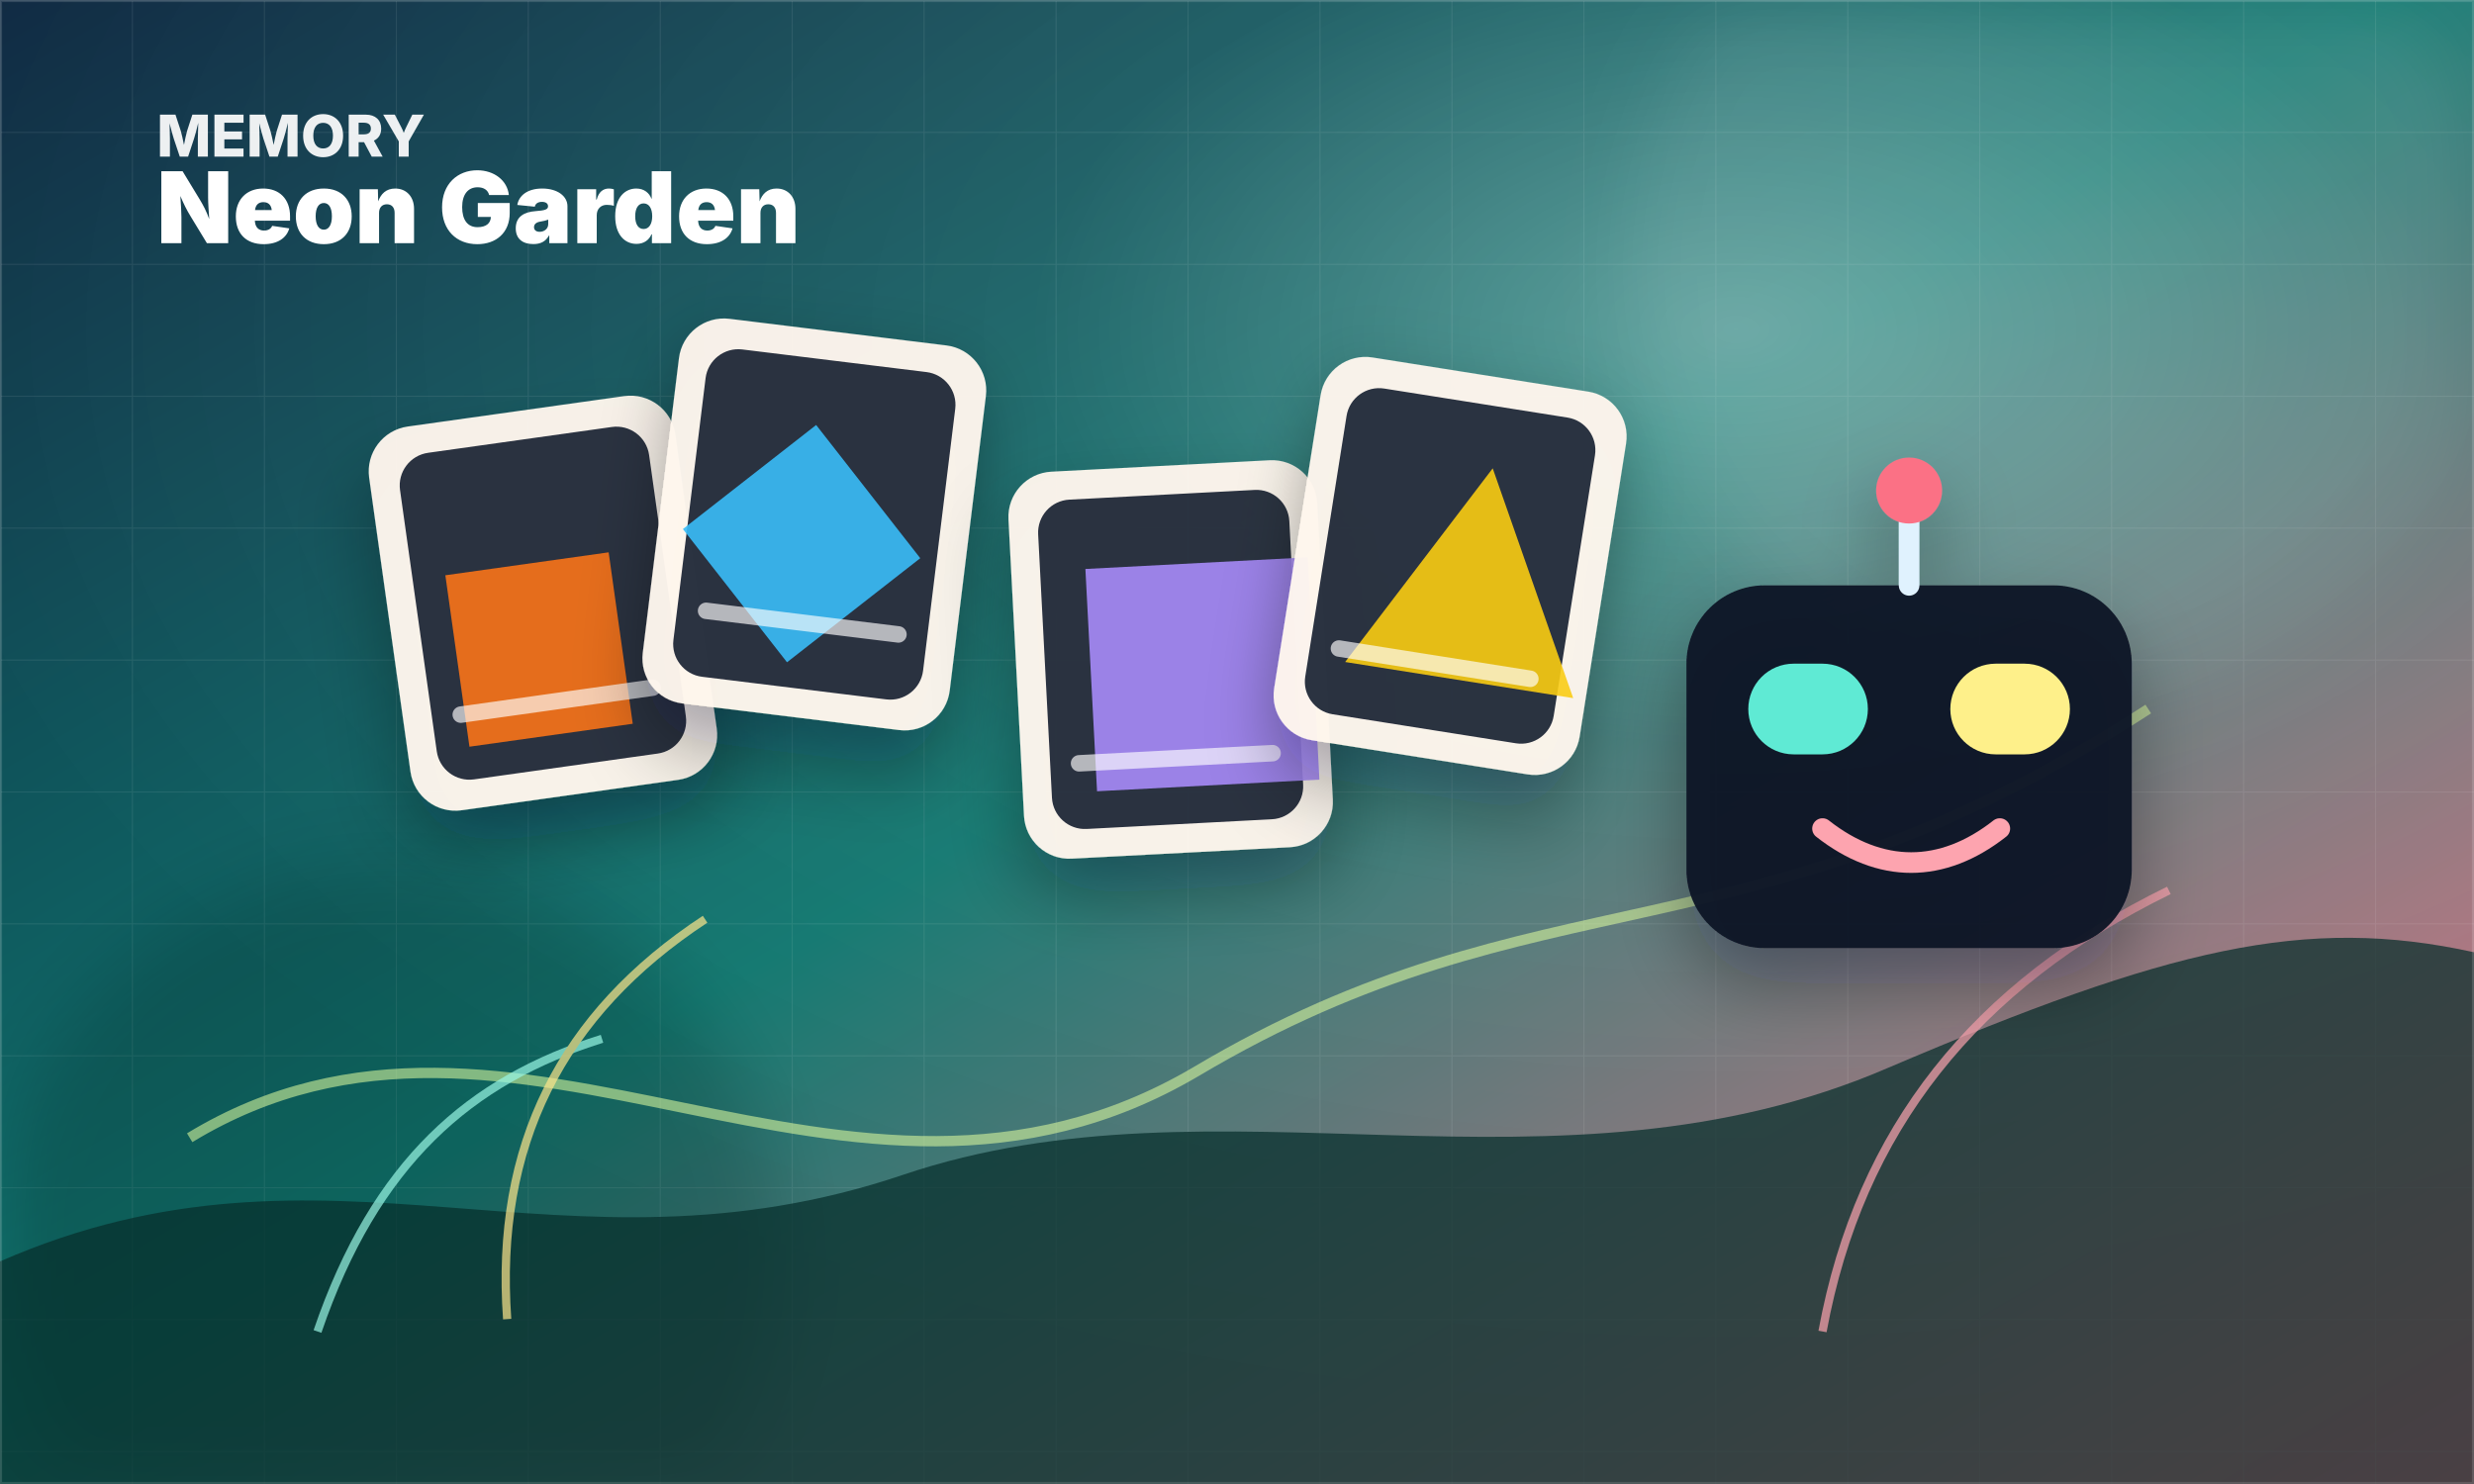
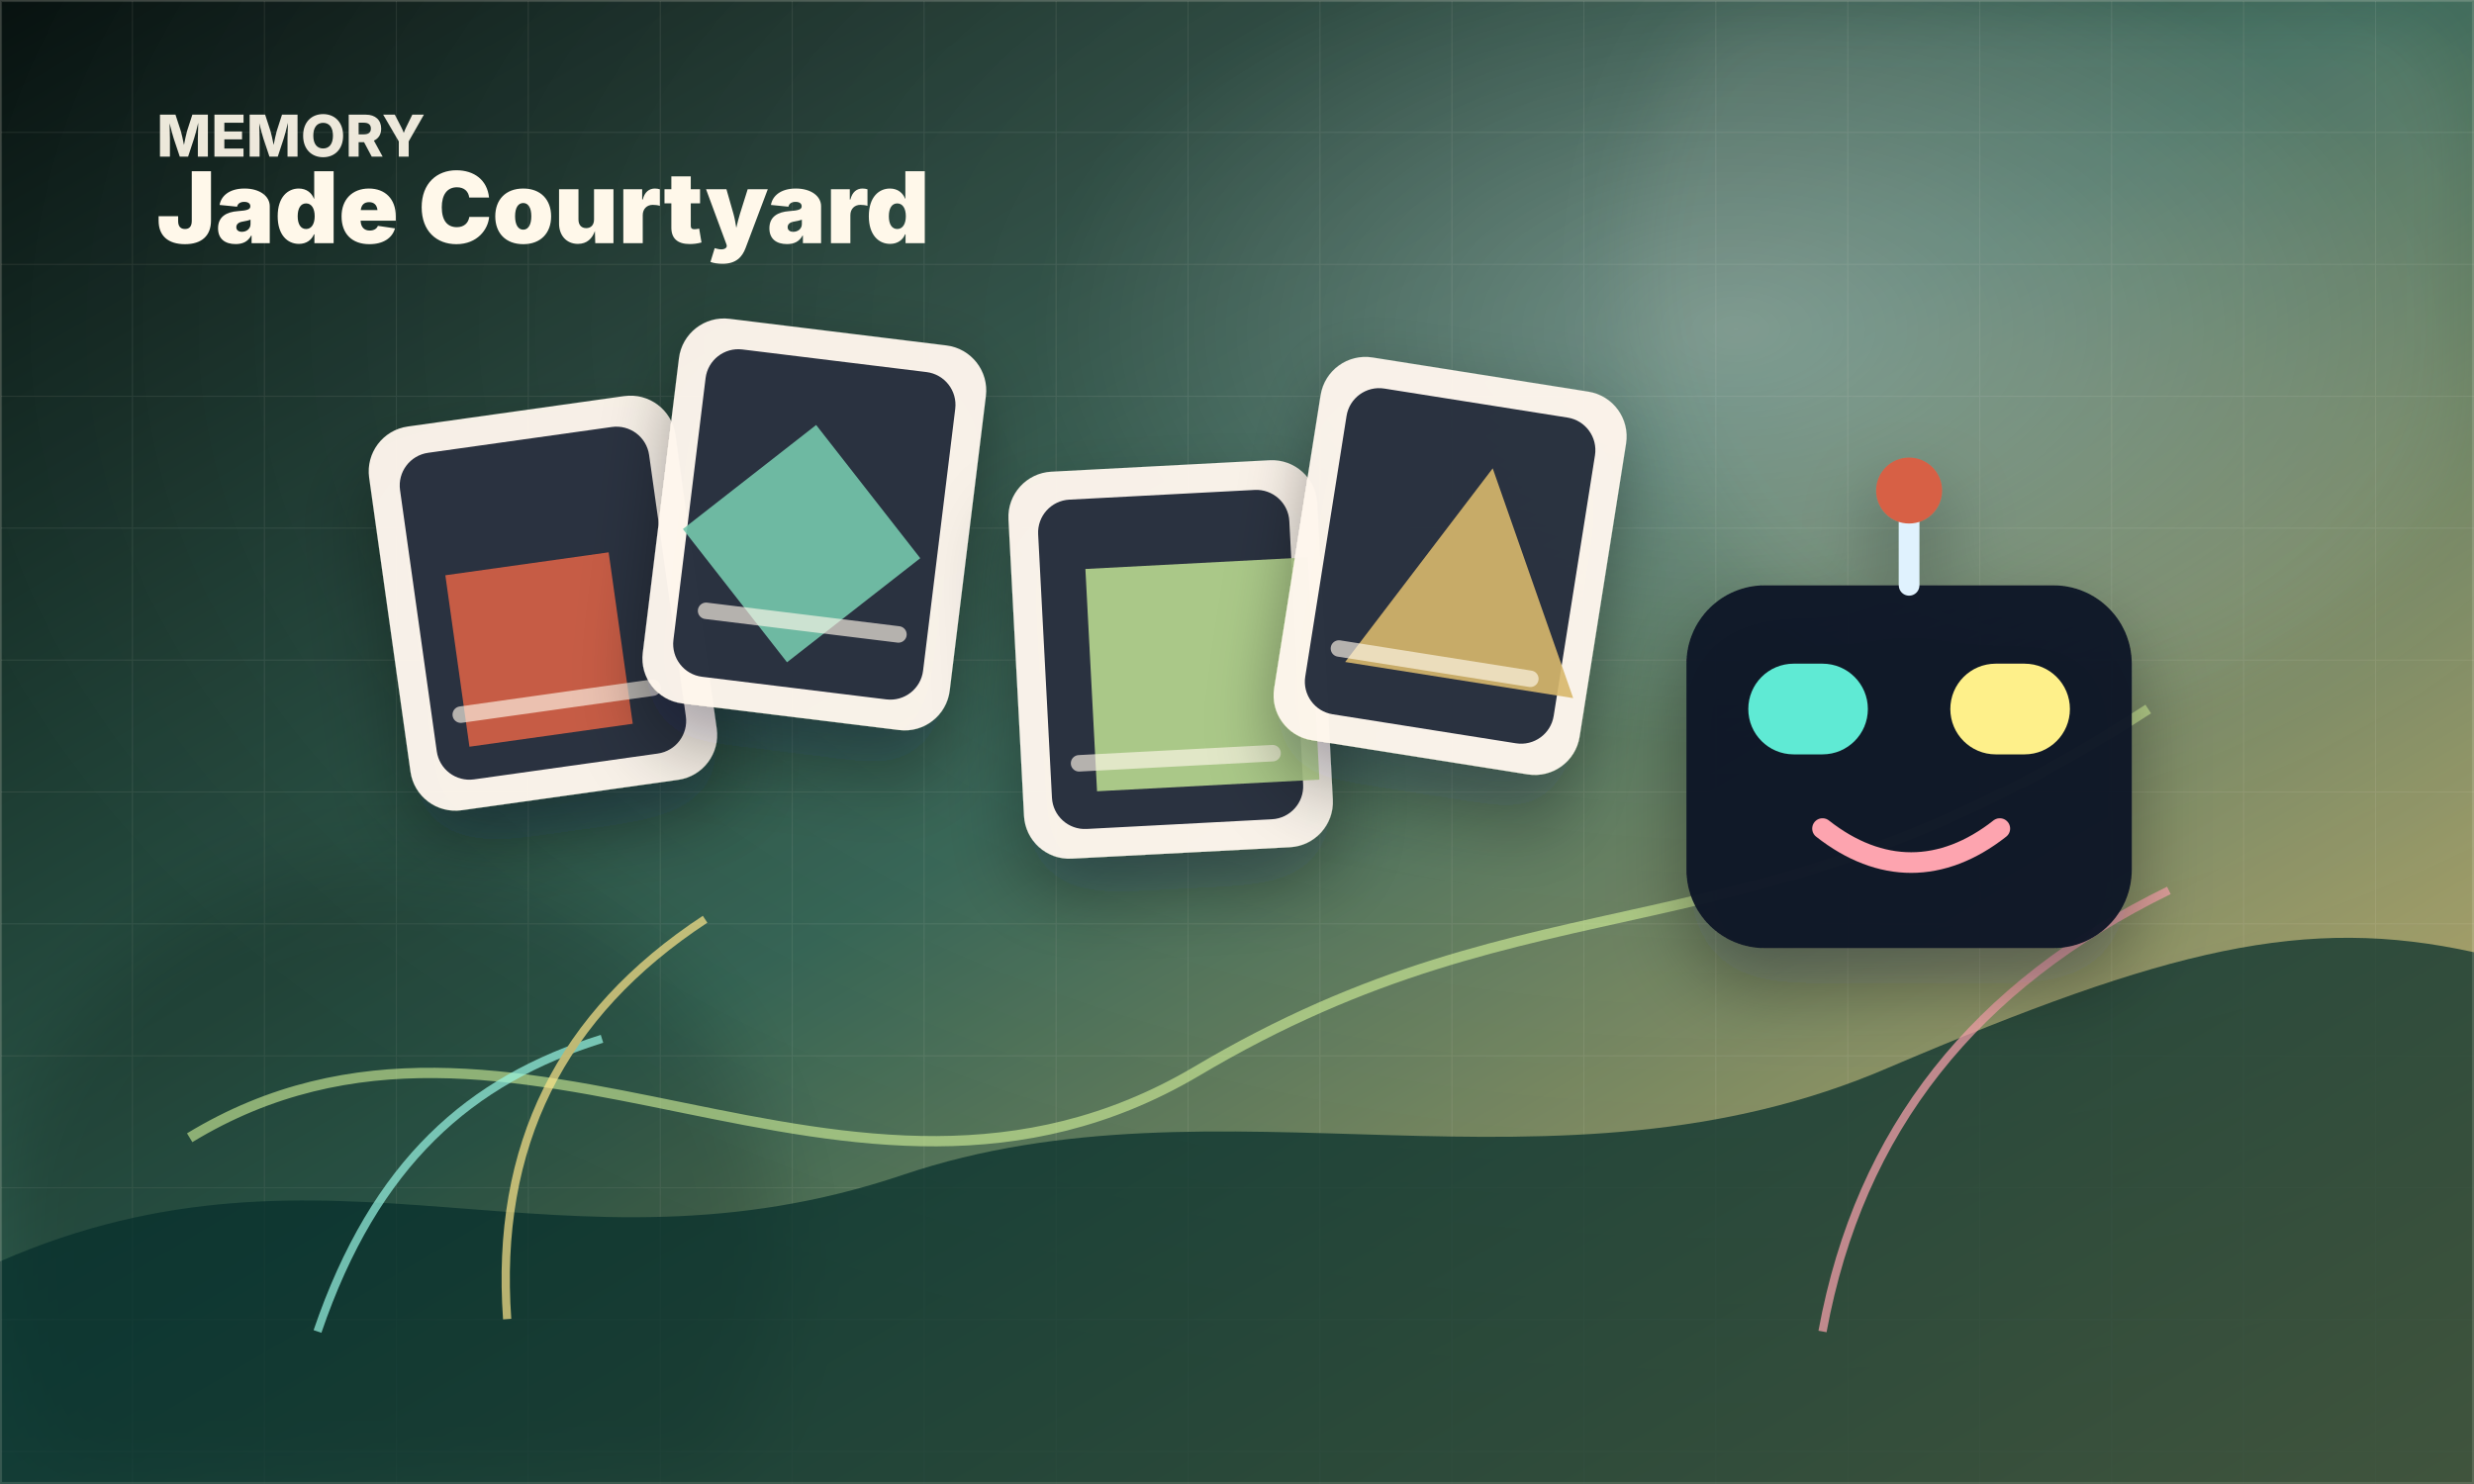
<svg xmlns="http://www.w3.org/2000/svg" viewBox="0 0 1200 720" role="img" aria-label="memory">
  <defs>
    <linearGradient id="memory-bg" x1="0" x2="1" y1="0" y2="1">
-       <stop offset="0%" stop-color="#102a43" />
-       <stop offset="48%" stop-color="#0f766e" />
-       <stop offset="100%" stop-color="#fb7185" />
+       <stop offset="0%" stop-color="#07110f" />
+       <stop offset="48%" stop-color="#2f5f4f" />
+       <stop offset="100%" stop-color="#d8b86c" />
    </linearGradient>
    <radialGradient id="memory-glow" cx="70%" cy="22%" r="74%">
      <stop offset="0%" stop-color="#ffffff" stop-opacity=".34" />
      <stop offset="38%" stop-color="#ffffff" stop-opacity=".08" />
      <stop offset="100%" stop-color="#ffffff" stop-opacity="0" />
    </radialGradient>
    <filter id="memory-soft" x="-30%" y="-30%" width="160%" height="160%">
      <feGaussianBlur stdDeviation="18" />
    </filter>
    <pattern id="memory-grid" width="64" height="64" patternUnits="userSpaceOnUse">
-       <path d="M 64 0 L 0 0 0 64" fill="none" stroke="#ffffff" stroke-opacity=".08" stroke-width="1" />
+       <path d="M 64 0 L 0 0 0 64" fill="none" stroke="#fff8ea" stroke-opacity=".08" stroke-width="1" />
    </pattern>
    <filter id="memory-shadow" x="-20%" y="-20%" width="140%" height="150%">
      <feDropShadow dx="0" dy="18" stdDeviation="18" flood-color="#020617" flood-opacity=".35" />
    </filter>
  </defs>
  <rect width="1200" height="720" fill="url(#memory-bg)" />
  <rect width="1200" height="720" fill="url(#memory-grid)" />
  <rect width="1200" height="720" fill="url(#memory-glow)" />
-   <circle cx="1000" cy="130" r="210" fill="#ffffff" opacity=".08" filter="url(#memory-soft)" />
+   <circle cx="1000" cy="130" r="210" fill="#fff8ea" opacity=".08" filter="url(#memory-soft)" />
  <circle cx="188" cy="610" r="190" fill="#000000" opacity=".16" filter="url(#memory-soft)" />
  <path d="M92 552 C250 456 410 620 580 520 C748 420 848 470 1042 344" fill="none" stroke="#d9f99d" stroke-opacity=".58" stroke-width="5" />
  <path d="M0 612 C160 542 272 626 438 570 C592 518 754 588 916 518 C1052 460 1118 444 1200 462 L1200 720 L0 720 Z" fill="#052e2b" opacity=".72" />
  <g opacity=".7">
    <path d="M154 646c28-82 74-122 138-142" stroke="#99f6e4" stroke-width="4" fill="none" />
    <path d="M246 640c-6-84 26-148 96-194" stroke="#fde68a" stroke-width="4" fill="none" />
    <path d="M884 646c18-98 74-168 168-214" stroke="#fda4af" stroke-width="4" fill="none" />
  </g>
  <g transform="translate(176 210) rotate(-8)" filter="url(#memory-shadow)">
    <rect width="150" height="188" rx="22" fill="#fff7ed" opacity=".96" />
    <rect x="14" y="14" width="122" height="160" rx="16" fill="#0f172a" opacity=".88" />
-     <path d="M12 48h80v84H12z" transform="translate(18 26)" fill="#f97316" opacity=".9" />
-     <path d="M28 142h94" stroke="#ffffff" stroke-opacity=".65" stroke-width="8" stroke-linecap="round" />
+     <path d="M12 48h80v84H12z" transform="translate(18 26)" fill="#d76145" opacity=".9" />
+     <path d="M28 142h94" stroke="#fff8ea" stroke-opacity=".65" stroke-width="8" stroke-linecap="round" />
  </g>
  <g transform="translate(332 152) rotate(7)" filter="url(#memory-shadow)">
    <rect width="150" height="188" rx="22" fill="#fff7ed" opacity=".96" />
    <rect x="14" y="14" width="122" height="160" rx="16" fill="#0f172a" opacity=".88" />
-     <path d="M52 20l58 58-58 58-58-58z" transform="translate(18 26)" fill="#38bdf8" opacity=".9" />
-     <path d="M28 142h94" stroke="#ffffff" stroke-opacity=".65" stroke-width="8" stroke-linecap="round" />
+     <path d="M52 20l58 58-58 58-58-58z" transform="translate(18 26)" fill="#76c8ad" opacity=".9" />
+     <path d="M28 142h94" stroke="#fff8ea" stroke-opacity=".65" stroke-width="8" stroke-linecap="round" />
  </g>
  <g transform="translate(488 230) rotate(-3)" filter="url(#memory-shadow)">
    <rect width="150" height="188" rx="22" fill="#fff7ed" opacity=".96" />
    <rect x="14" y="14" width="122" height="160" rx="16" fill="#0f172a" opacity=".88" />
-     <path d="M18 22h108v108H18z" transform="translate(18 26)" fill="#a78bfa" opacity=".9" />
-     <path d="M28 142h94" stroke="#ffffff" stroke-opacity=".65" stroke-width="8" stroke-linecap="round" />
+     <path d="M18 22h108v108H18z" transform="translate(18 26)" fill="#b8d890" opacity=".9" />
+     <path d="M28 142h94" stroke="#fff8ea" stroke-opacity=".65" stroke-width="8" stroke-linecap="round" />
  </g>
  <g transform="translate(644 170) rotate(9)" filter="url(#memory-shadow)">
    <rect width="150" height="188" rx="22" fill="#fff7ed" opacity=".96" />
    <rect x="14" y="14" width="122" height="160" rx="16" fill="#0f172a" opacity=".88" />
-     <path d="M70 18l56 104H14z" transform="translate(18 26)" fill="#facc15" opacity=".9" />
-     <path d="M28 142h94" stroke="#ffffff" stroke-opacity=".65" stroke-width="8" stroke-linecap="round" />
+     <path d="M70 18l56 104H14z" transform="translate(18 26)" fill="#d8b86c" opacity=".9" />
+     <path d="M28 142h94" stroke="#fff8ea" stroke-opacity=".65" stroke-width="8" stroke-linecap="round" />
  </g>
  <g transform="translate(818 284)" filter="url(#memory-shadow)">
    <rect x="0" y="0" width="216" height="176" rx="38" fill="#111827" opacity=".96" />
    <rect x="30" y="38" width="58" height="44" rx="22" fill="#5eead4" />
    <rect x="128" y="38" width="58" height="44" rx="22" fill="#fef08a" />
    <path d="M66 118c28 22 58 22 86 0" stroke="#fda4af" stroke-width="10" fill="none" stroke-linecap="round" />
    <path d="M108 -34v34" stroke="#e0f2fe" stroke-width="10" stroke-linecap="round" />
-     <circle cx="108" cy="-46" r="16" fill="#fb7185" />
+     <circle cx="108" cy="-46" r="16" fill="#d76145" />
  </g>
  <g transform="translate(76 76)">
-     <text y="0" font-family="Inter, Segoe UI, sans-serif" font-size="28" font-weight="800" fill="#ffffff" opacity=".92">MEMORY</text>
-     <text y="42" font-family="Inter, Segoe UI, sans-serif" font-size="48" font-weight="900" fill="#ffffff">Neon Garden</text>
+     <text y="0" font-family="Inter, Segoe UI, sans-serif" font-size="28" font-weight="800" fill="#fff8ea" opacity=".92">MEMORY</text>
+     <text y="42" font-family="Inter, Segoe UI, sans-serif" font-size="48" font-weight="900" fill="#fff8ea">Jade Courtyard</text>
  </g>
-   <rect x="0" y="0" width="1200" height="720" fill="none" stroke="#ffffff" stroke-opacity=".14" stroke-width="2" />
+   <rect x="0" y="0" width="1200" height="720" fill="none" stroke="#fff8ea" stroke-opacity=".14" stroke-width="2" />
</svg>
